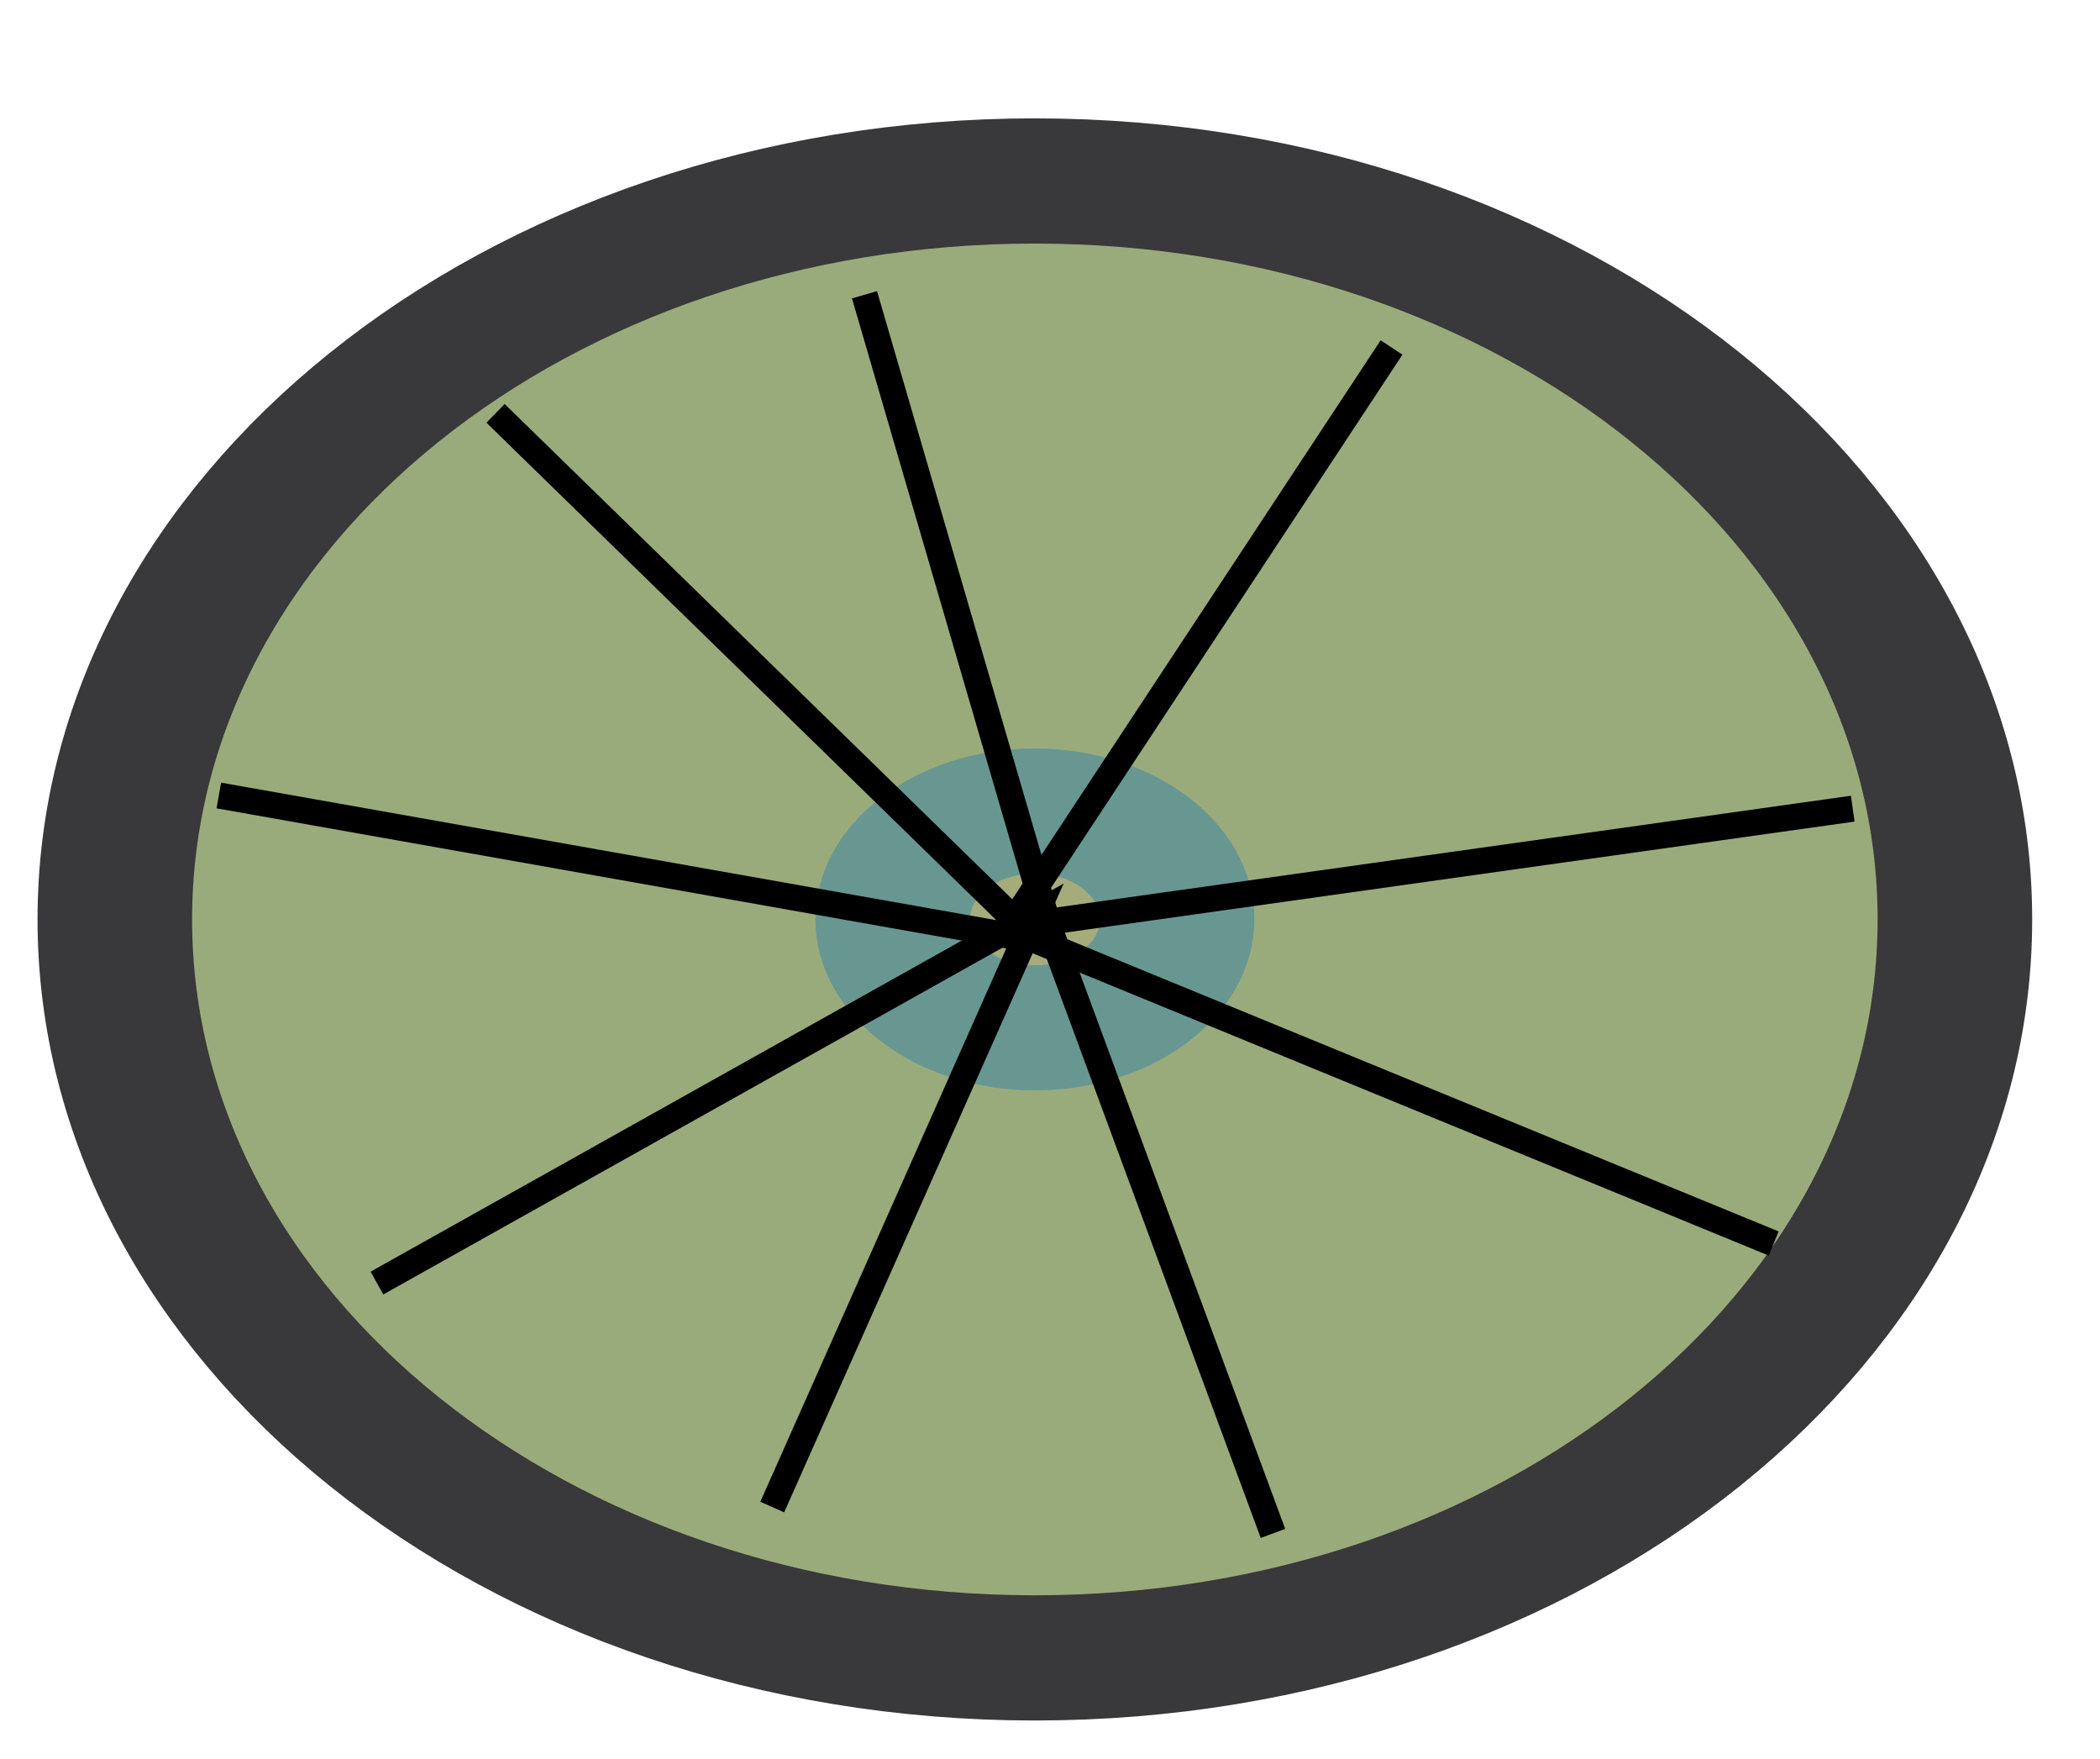
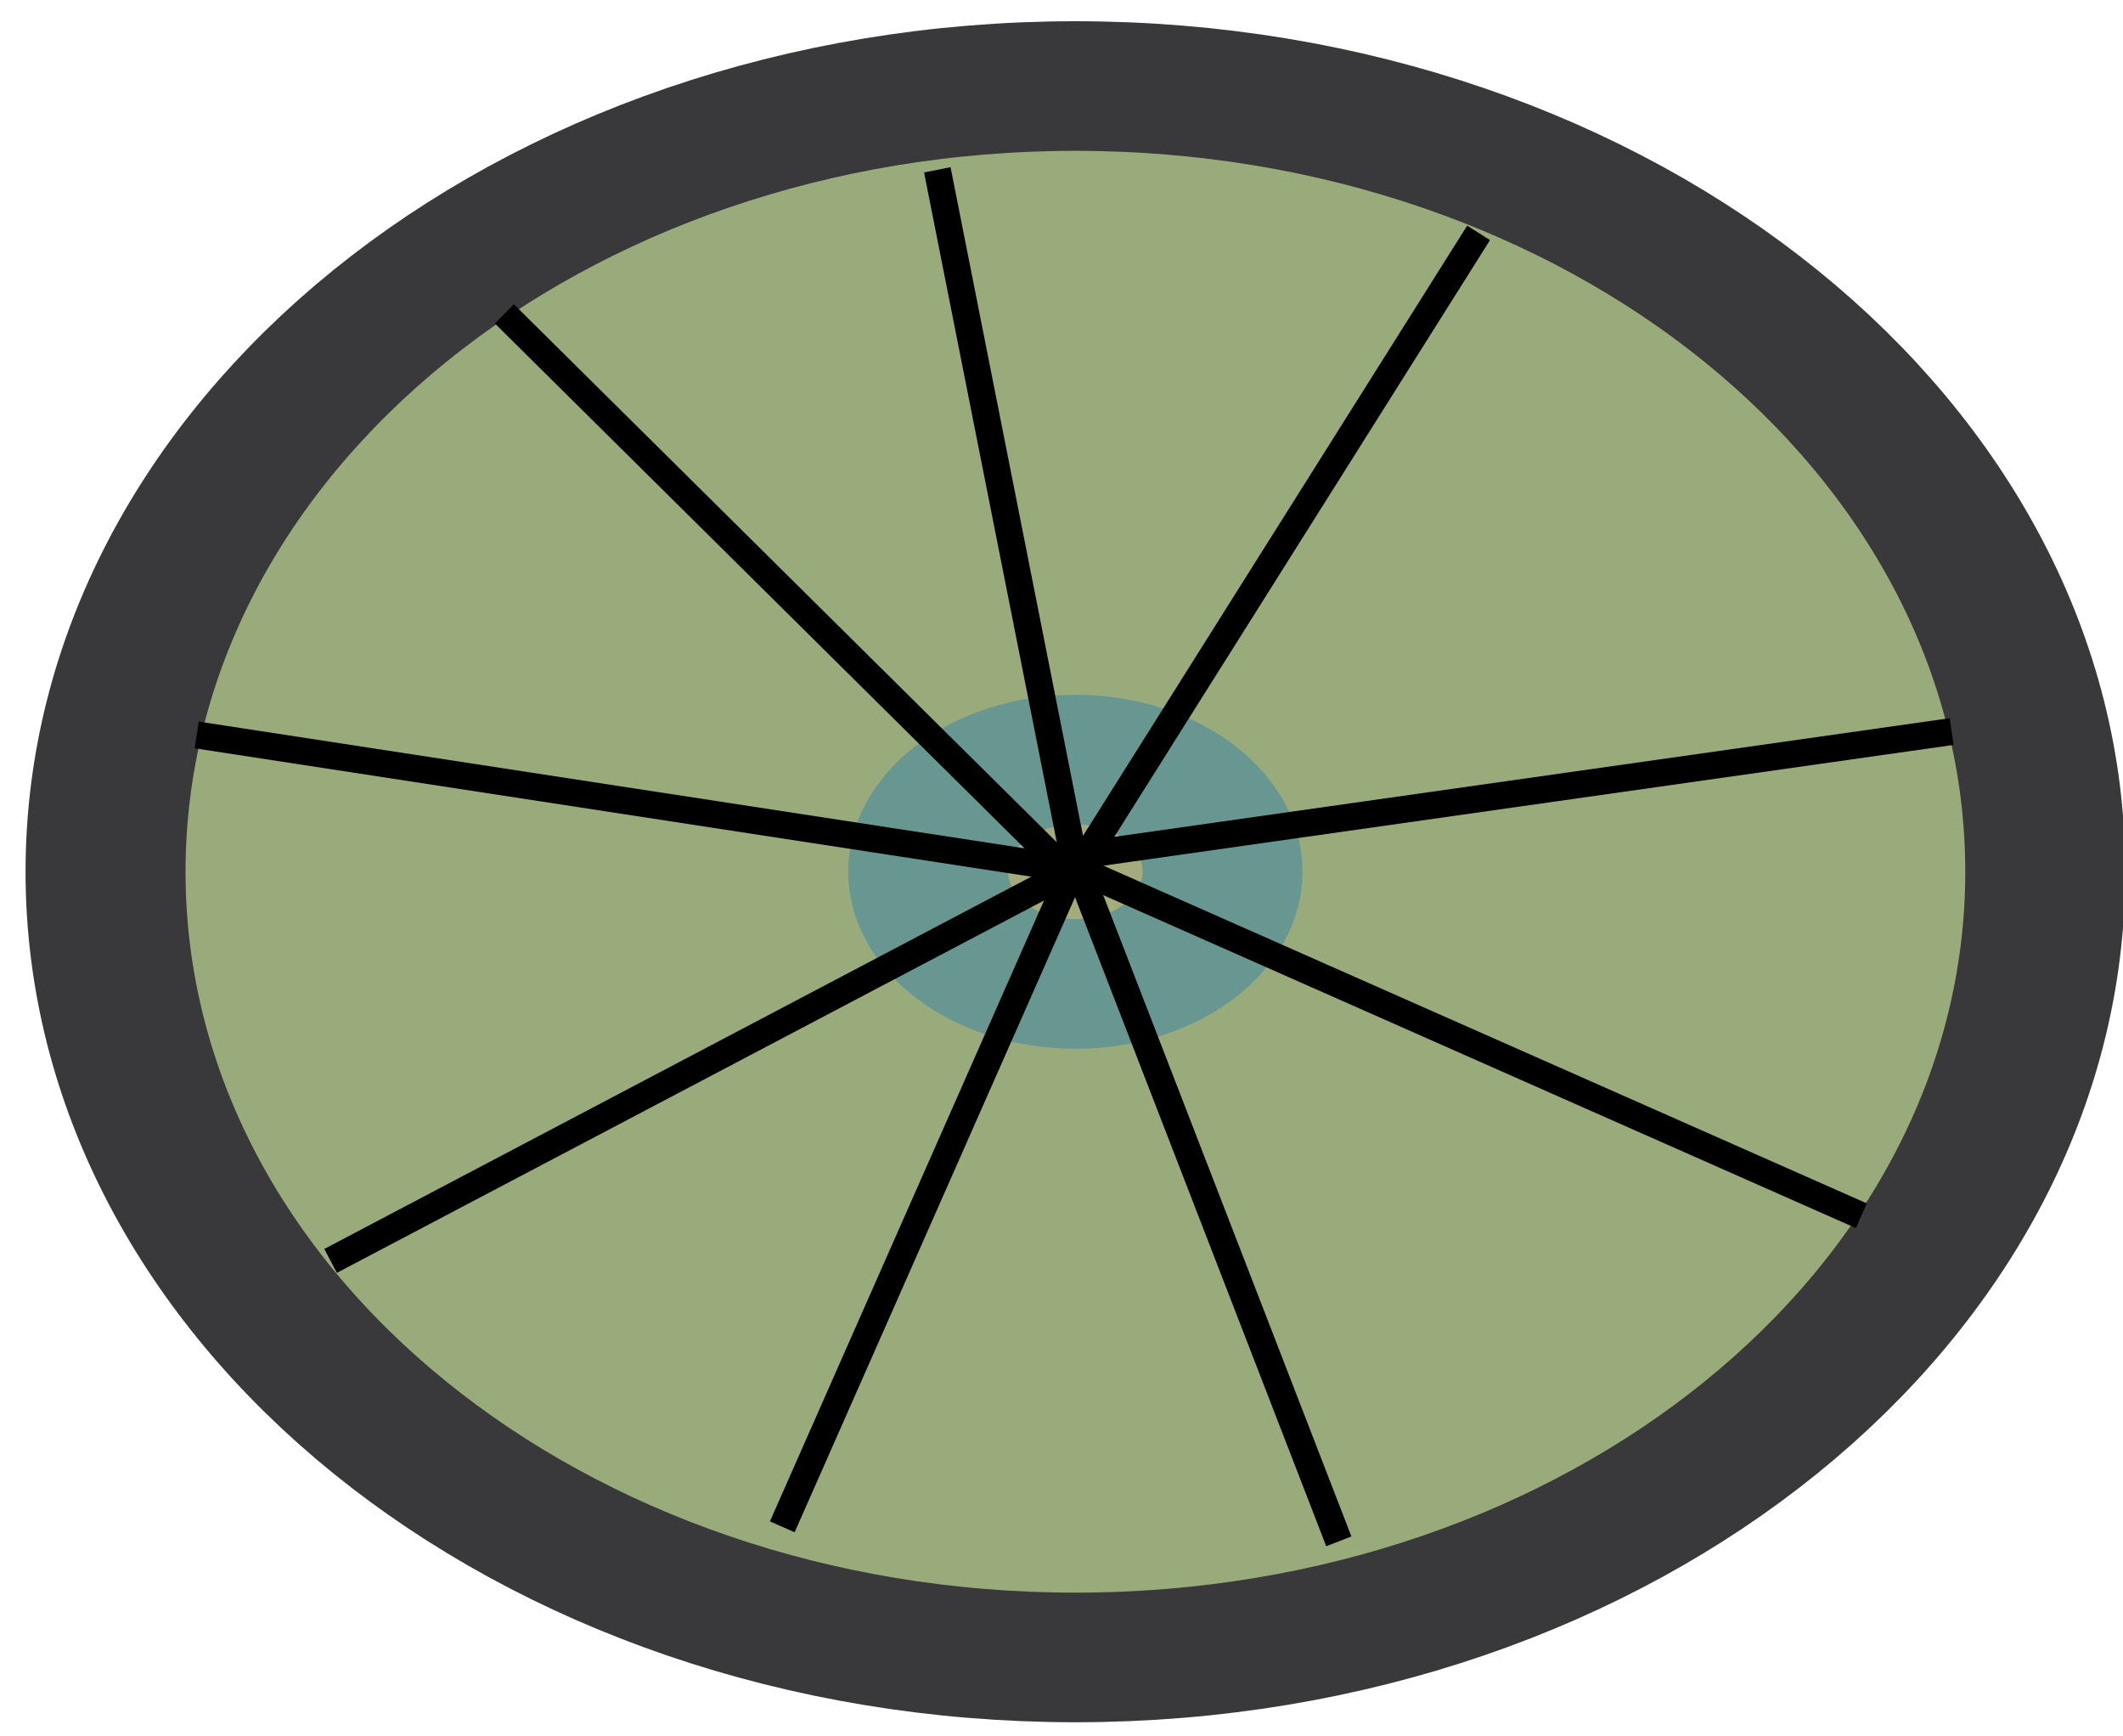
- <svg xmlns="http://www.w3.org/2000/svg" width="129" height="108" id="svg3011" version="1.1">
+ <svg xmlns="http://www.w3.org/2000/svg" width="126" height="103" id="svg3011" version="1.1">
  <defs id="defs3013" />
-   <g id="layer1" transform="translate(0,-944.3622)">
-     <g id="g4256" transform="matrix(1.602585,0,0,1.602585,-164.6321,-505.4855)">
-       <path transform="matrix(1.795345,0,0,1.45425,-304.5154,591.1754)" d="m 268.571,239.821 c 0,10.75 -8.794,19.464 -19.643,19.464 -10.848,0 -19.643,-8.714 -19.643,-19.464 0,-10.75 8.794,-19.464 19.643,-19.464 10.848,0 19.643,8.714 19.643,19.464 z" id="path3975-3" style="fill:#9aab7b;fill-opacity:1;stroke:#39383a;stroke-width:3.3;stroke-miterlimit:3.9;stroke-opacity:1;stroke-dasharray:none" />
-       <path transform="matrix(1.795345,0,0,1.45425,-303.5537,590.9157)" d="m 251.429,240 c 0,1.578 -1.359,2.857 -3.036,2.857 -1.677,0 -3.036,-1.279 -3.036,-2.857 0,-1.578 1.359,-2.857 3.036,-2.857 1.677,0 3.036,1.279 3.036,2.857 z" id="path3977-0" style="fill:#a5ab7b;fill-opacity:1;stroke:#689792;stroke-width:3.3;stroke-miterlimit:3.9;stroke-opacity:1;stroke-dasharray:none" />
-       <path transform="translate(0,855.3622)" id="path4228" d="m 142.432,85.378 28.284,11.617" style="fill:none;stroke:#000000;stroke-width:1px;stroke-linecap:butt;stroke-linejoin:miter;stroke-opacity:1" />
-       <path transform="translate(0,855.3622)" id="path4248" d="m 173.746,80.327 -32.325,4.546 14.647,-22.223" style="fill:none;stroke:#000000;stroke-width:1px;stroke-linecap:butt;stroke-linejoin:miter;stroke-opacity:1" />
-       <path transform="translate(0,855.3622)" id="path4250" d="m 135.866,60.629 7.071,24.244 8.586,23.234" style="fill:none;stroke:#000000;stroke-width:1px;stroke-linecap:butt;stroke-linejoin:miter;stroke-opacity:1" />
-       <path transform="translate(0,855.3622)" id="path4252" d="M 132.33,107.096 142.432,84.368 117.178,98.51" style="fill:none;stroke:#000000;stroke-width:1px;stroke-linecap:butt;stroke-linejoin:miter;stroke-opacity:1" />
-       <path transform="translate(0,855.3622)" id="path4254" d="m 111.117,79.822 31.315,5.556 -20.708,-20.203" style="fill:none;stroke:#000000;stroke-width:1px;stroke-linecap:butt;stroke-linejoin:miter;stroke-opacity:1" />
-     </g>
+   <g id="layer1" transform="translate(0,-949.3622)">
+     <path style="fill:#9aab7b;fill-opacity:1;stroke:#39383a;stroke-width:3.3;stroke-miterlimit:3.9;stroke-opacity:1;stroke-dasharray:none" id="path3975-3" d="m 268.935,239.821 c 0,11.049 -8.957,20.006 -20.006,20.006 -11.049,0 -20.006,-8.957 -20.006,-20.006 0,-11.049 8.957,-20.006 20.006,-20.006 11.049,0 20.006,8.957 20.006,20.006 z" transform="matrix(2.877193,0,0,2.33056,-652.3915,442.176)" />
+     <path style="fill:#a5ab7b;fill-opacity:1;stroke:#689792;stroke-width:3.3;stroke-miterlimit:3.9;stroke-opacity:1;stroke-dasharray:none" id="path3977-0" d="m 251.429,240 c 0,1.578 -1.359,2.857 -3.036,2.857 -1.677,0 -3.036,-1.279 -3.036,-2.857 0,-1.578 1.359,-2.857 3.036,-2.857 1.677,0 3.036,1.279 3.036,2.857 z" transform="matrix(2.877193,0,0,2.33056,-650.8501,441.7599)" />
+     <path style="fill:none;stroke:#000000;stroke-width:1.603px;stroke-linecap:butt;stroke-linejoin:miter;stroke-opacity:1" d="m 64.384,1001.121 46.086,20.385" id="path4228" />
+     <path style="fill:none;stroke:#000000;stroke-width:1.603px;stroke-linecap:butt;stroke-linejoin:miter;stroke-opacity:1" d="M 115.831,992.774 64.533,1000.059 87.754,963.181" id="path4248" />
+     <path style="fill:none;stroke:#000000;stroke-width:1.603px;stroke-linecap:butt;stroke-linejoin:miter;stroke-opacity:1" d="m 55.629,959.439 8.049,40.62 15.781,40.769" id="path4250" />
+     <path style="fill:none;stroke:#000000;stroke-width:1.603px;stroke-linecap:butt;stroke-linejoin:miter;stroke-opacity:1" d="m 46.428,1039.967 17.199,-38.95 -44.007,23.169" id="path4252" />
+     <path style="fill:none;stroke:#000000;stroke-width:1.603px;stroke-linecap:butt;stroke-linejoin:miter;stroke-opacity:1" d="m 11.674,992.975 51.447,7.894 -33.187,-32.882" id="path4254" />
  </g>
</svg>
